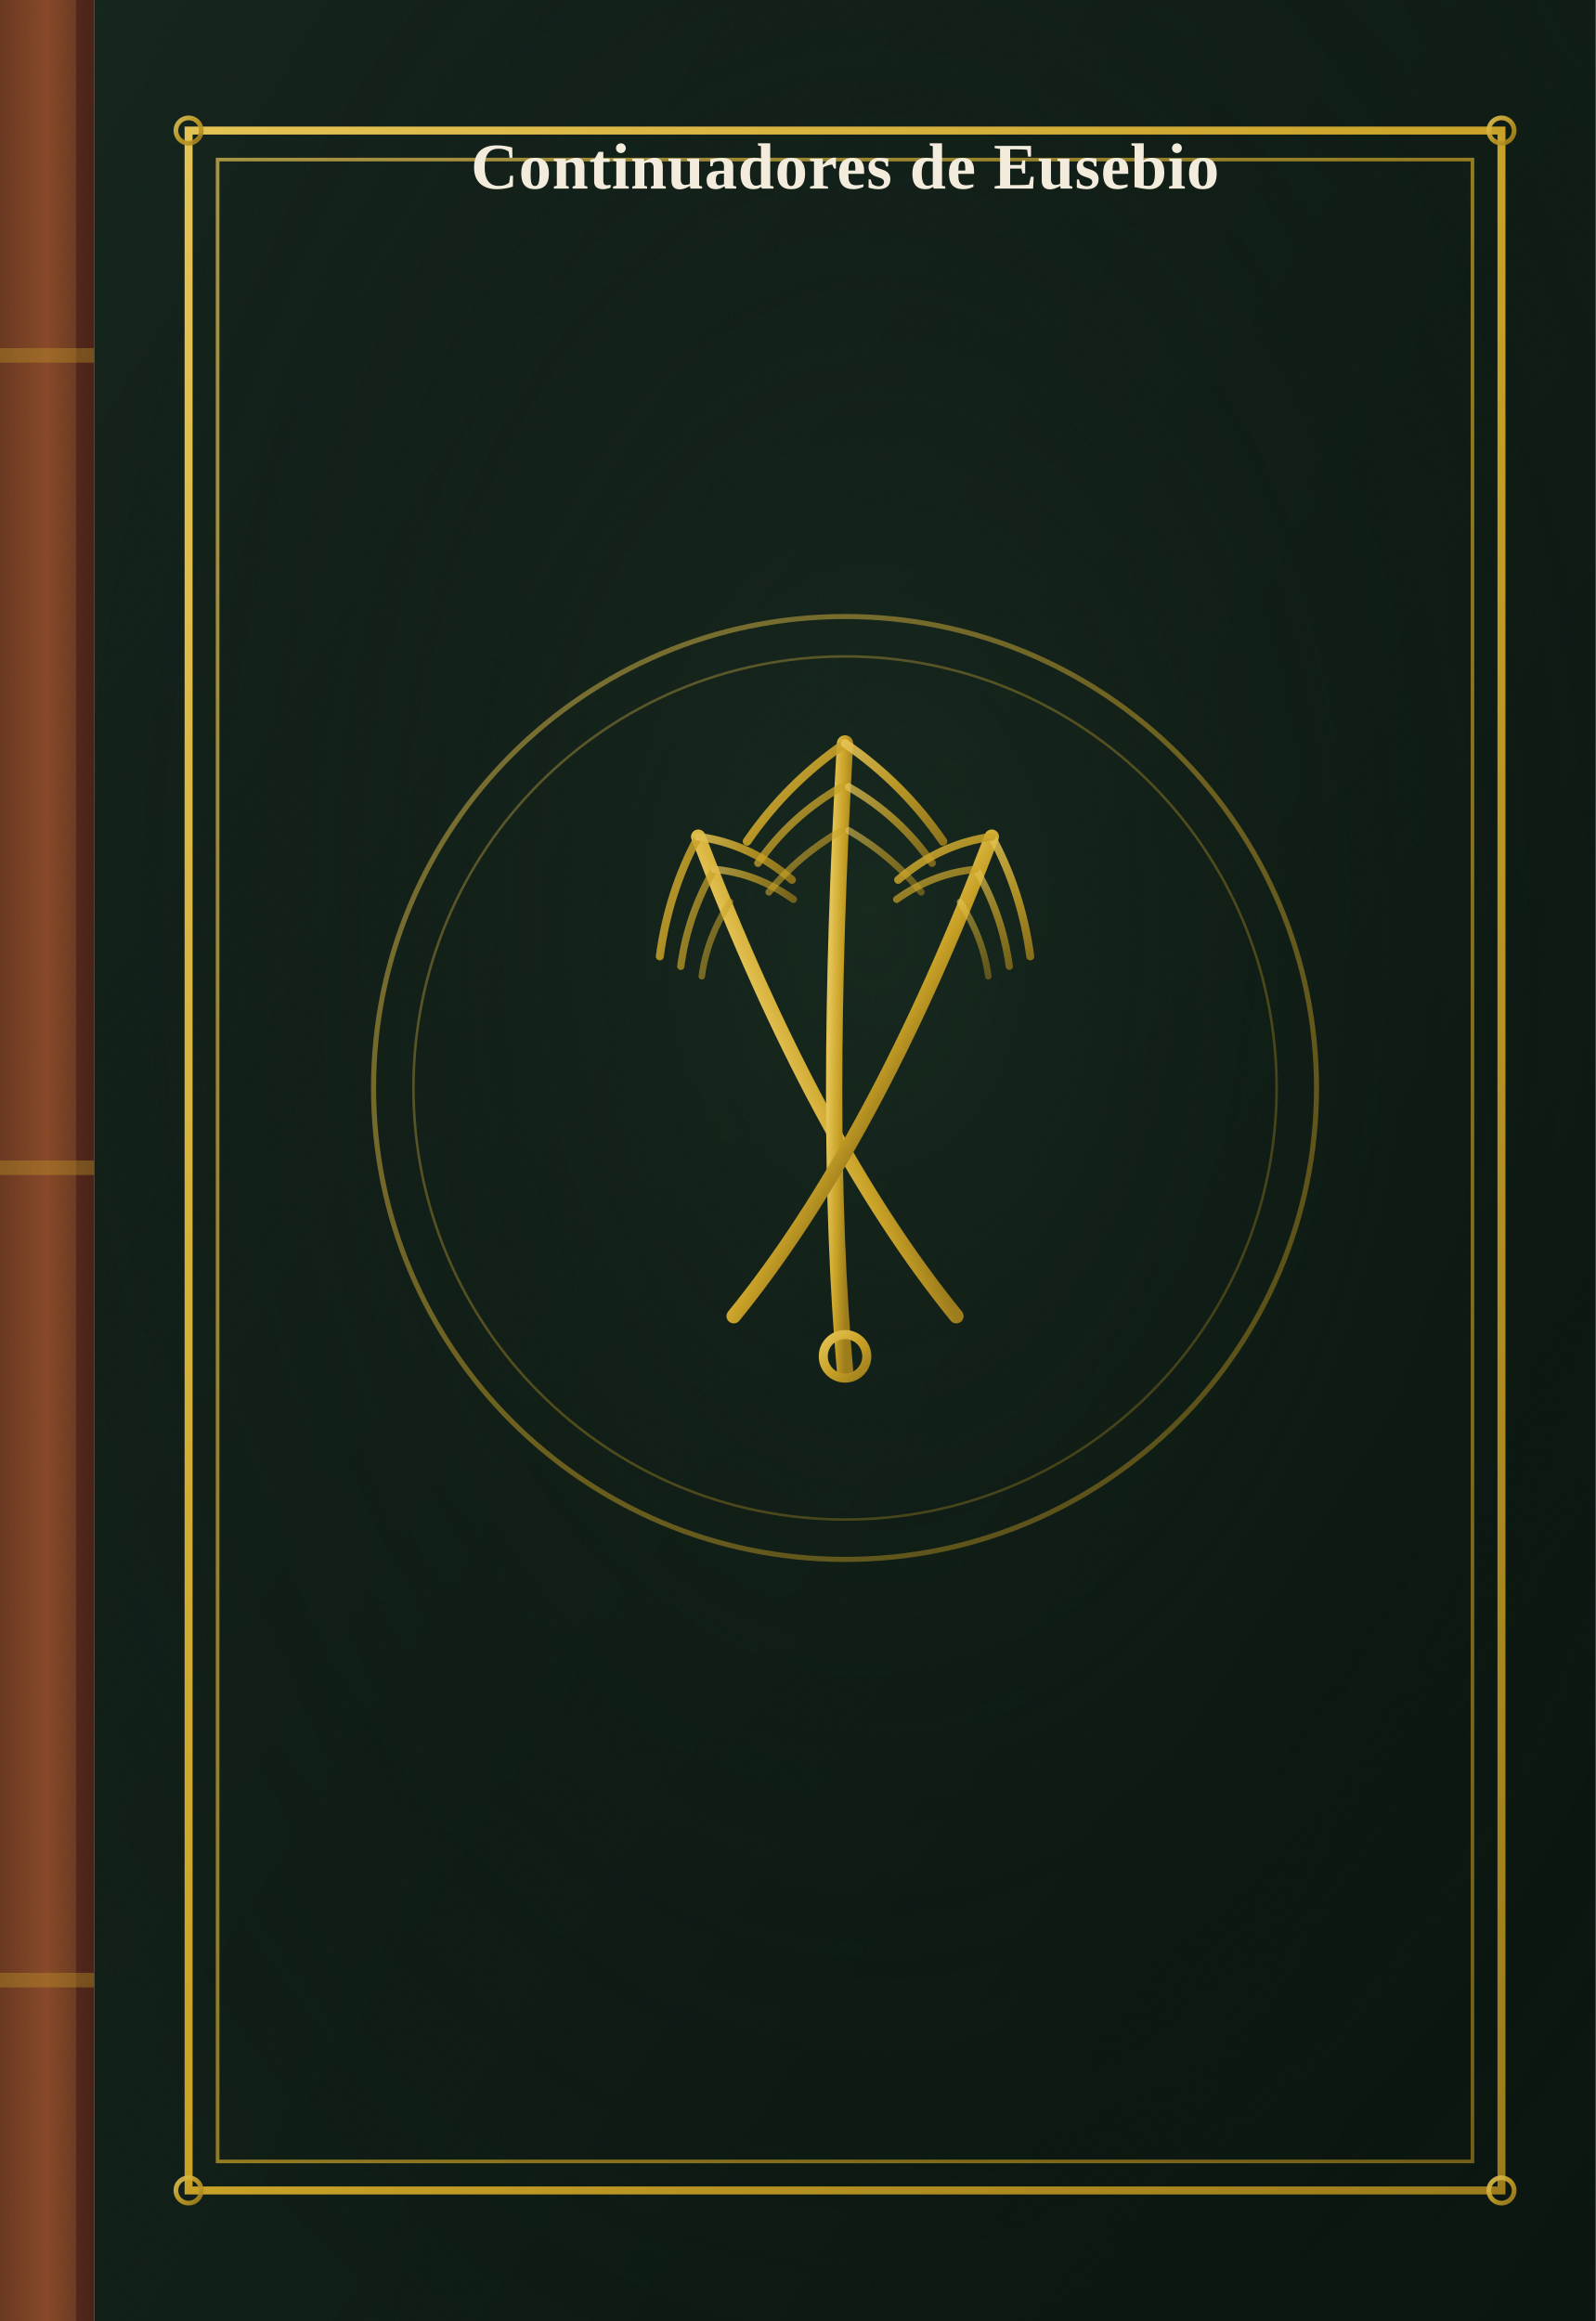
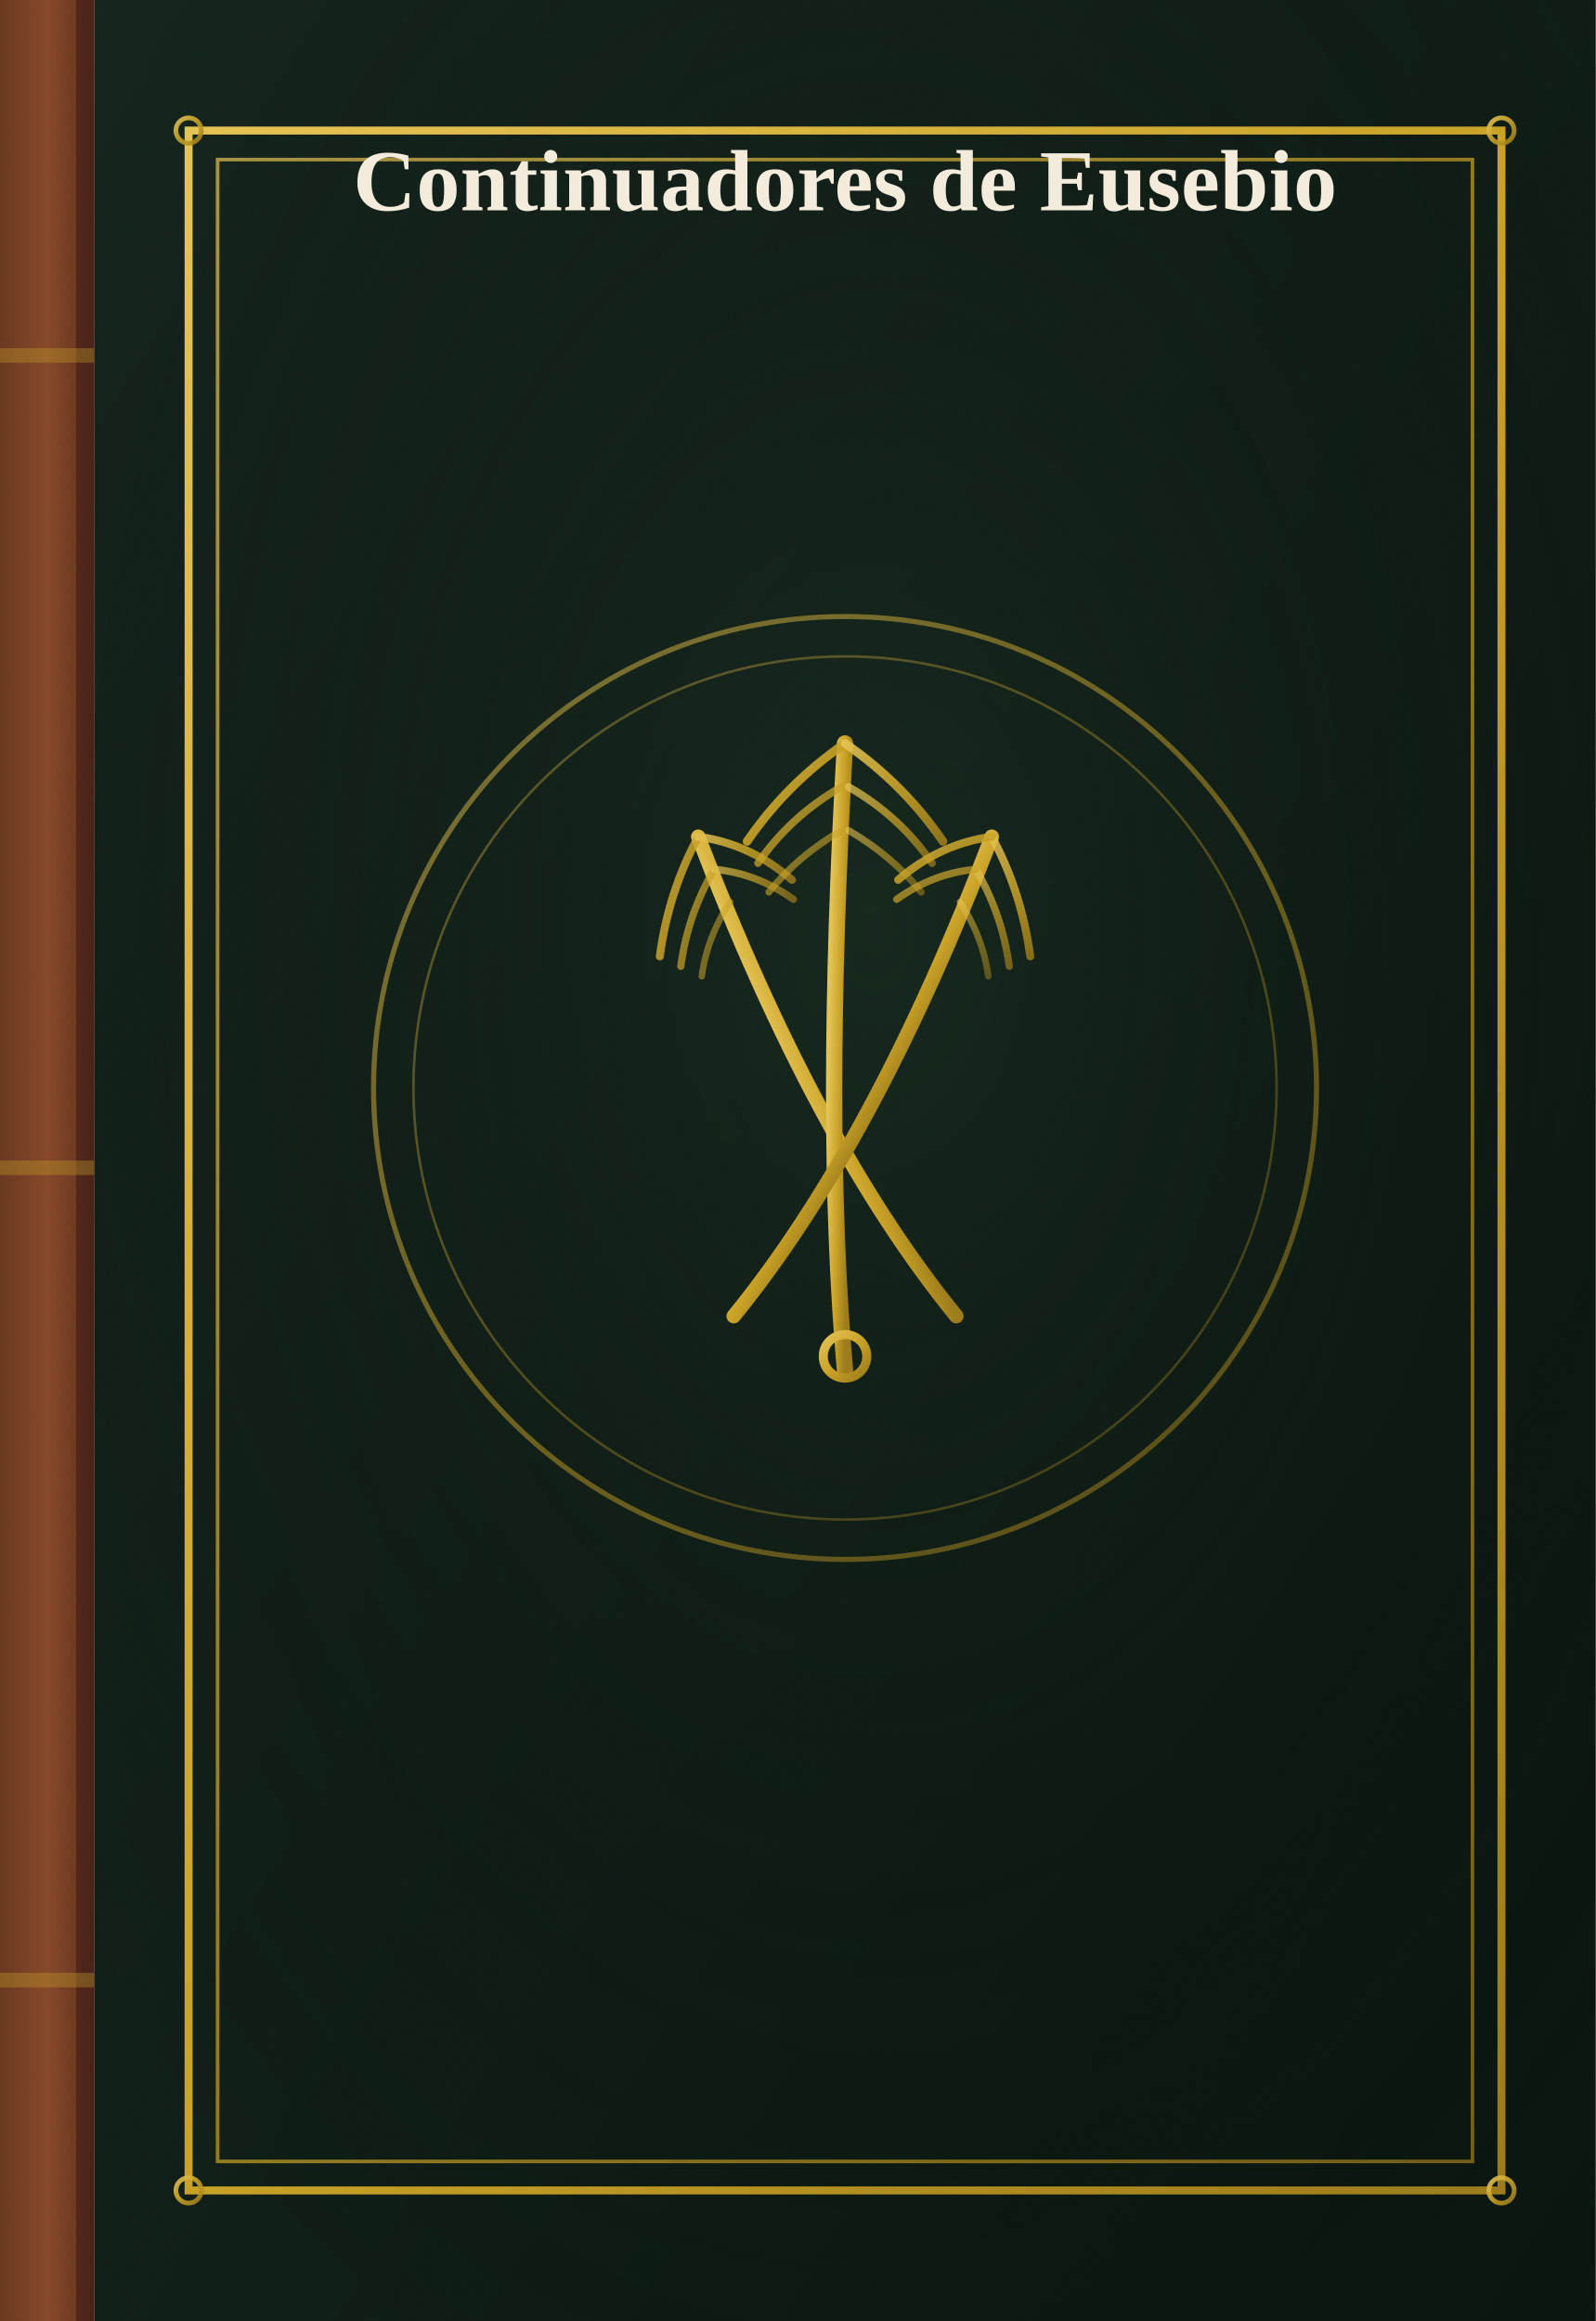
<svg xmlns="http://www.w3.org/2000/svg" width="440" height="640" viewBox="0 0 440 640">
  <defs>
    <linearGradient id="coverGrad" x1="0%" y1="0%" x2="100%" y2="100%">
      <stop offset="0%" stop-color="#17281F" />
      <stop offset="55%" stop-color="#101F17" />
      <stop offset="100%" stop-color="#0A160F" />
    </linearGradient>
    <radialGradient id="vignette" cx="52%" cy="40%" r="70%">
      <stop offset="0%" stop-color="#1E3326" stop-opacity="0.5" />
      <stop offset="100%" stop-color="#000000" stop-opacity="0" />
    </radialGradient>
    <linearGradient id="spineGrad" x1="0%" y1="0%" x2="100%" y2="0%">
      <stop offset="0%" stop-color="#6B3A22" />
      <stop offset="50%" stop-color="#8A4A2A" />
      <stop offset="100%" stop-color="#5C331E" />
    </linearGradient>
    <linearGradient id="goldLine" x1="0%" y1="0%" x2="100%" y2="100%">
      <stop offset="0%" stop-color="#E4C355" />
      <stop offset="50%" stop-color="#C9A227" />
      <stop offset="100%" stop-color="#9C7C1C" />
    </linearGradient>
    <filter id="softGrain">
      <feTurbulence type="fractalNoise" baseFrequency="0.9" numOctaves="2" result="noise" />
      <feColorMatrix in="noise" type="matrix" values="0 0 0 0 0  0 0 0 0 0  0 0 0 0 0  0 0 0 0.03 0" />
    </filter>
  </defs>
  <rect x="0" y="0" width="26" height="640" fill="url(#spineGrad)" />
  <rect x="21" y="0" width="5" height="640" fill="#3A1414" opacity="0.5" />
  <rect x="0" y="96" width="26" height="4" fill="#C9A227" opacity="0.35" />
  <rect x="0" y="320" width="26" height="4" fill="#C9A227" opacity="0.35" />
  <rect x="0" y="544" width="26" height="4" fill="#C9A227" opacity="0.35" />
  <rect x="26" y="0" width="414" height="640" fill="url(#coverGrad)" />
  <rect x="26" y="0" width="414" height="640" fill="url(#vignette)" />
  <rect x="26" y="0" width="414" height="640" filter="url(#softGrain)" />
  <rect x="52" y="36" width="362" height="568" fill="none" stroke="url(#goldLine)" stroke-width="2.2" />
  <rect x="60" y="44" width="346" height="552" fill="none" stroke="url(#goldLine)" stroke-width="1" opacity="0.7" />
  <g stroke="url(#goldLine)" stroke-width="1.3" fill="none" opacity="0.9">
    <circle cx="52" cy="36" r="3.5" />
    <circle cx="414" cy="36" r="3.5" />
    <circle cx="52" cy="604" r="3.5" />
    <circle cx="414" cy="604" r="3.5" />
  </g>
-   <text x="233" y="52" text-anchor="middle" fill="#F3ECDC" font-family="Georgia, 'Times New Roman', serif" font-size="18" font-weight="700" letter-spacing="0.2">
+   <text x="233" y="58" text-anchor="middle" fill="#F3ECDC" font-family="Georgia, 'Times New Roman', serif" font-size="24" font-weight="700" letter-spacing="0.1">
    <tspan x="233" dy="0">Continuadores de Eusebio</tspan>
  </text>
-   <line x1="80" y1="68" x2="386" y2="68" stroke="url(#goldLine)" stroke-width="0.8" opacity="0.45" />
+   <line x1="70" y1="76" x2="396" y2="76" stroke="url(#goldLine)" stroke-width="0.8" opacity="0.45" />
  <g transform="translate(233,300)">
    <circle r="130" fill="none" stroke="url(#goldLine)" stroke-width="1.4" opacity="0.5" />
    <circle r="119" fill="none" stroke="url(#goldLine)" stroke-width="0.7" opacity="0.35" />
    <g stroke="url(#goldLine)" fill="none" stroke-linecap="round">
      <g transform="rotate(-26)">
        <path d="M 0 70 Q -14 10 -6 -80" stroke-width="4" />
        <path d="M -6 -80 Q -20 -70 -30 -55" stroke-width="2.2" opacity="0.85" />
        <path d="M -6 -70 Q -18 -62 -26 -50" stroke-width="2" opacity="0.7" />
        <path d="M -6 -60 Q -16 -54 -22 -45" stroke-width="1.8" opacity="0.55" />
        <path d="M -6 -80 Q 6 -72 12 -58" stroke-width="2.2" opacity="0.85" />
        <path d="M -6 -70 Q 4 -64 10 -53" stroke-width="2" opacity="0.7" />
      </g>
      <g>
        <path d="M 0 78 Q -6 10 0 -95" stroke-width="4.5" />
        <path d="M 0 -95 Q -16 -84 -27 -68" stroke-width="2.4" opacity="0.9" />
        <path d="M -1 -83 Q -15 -75 -24 -62" stroke-width="2.1" opacity="0.75" />
        <path d="M -1 -71 Q -13 -64 -21 -54" stroke-width="1.9" opacity="0.6" />
        <path d="M 0 -95 Q 16 -84 27 -68" stroke-width="2.4" opacity="0.9" />
        <path d="M 1 -83 Q 15 -75 24 -62" stroke-width="2.1" opacity="0.75" />
        <path d="M 1 -71 Q 13 -64 21 -54" stroke-width="1.9" opacity="0.6" />
      </g>
      <g transform="rotate(26)">
        <path d="M 0 70 Q 14 10 6 -80" stroke-width="4" />
        <path d="M 6 -80 Q 20 -70 30 -55" stroke-width="2.2" opacity="0.85" />
        <path d="M 6 -70 Q 18 -62 26 -50" stroke-width="2" opacity="0.7" />
        <path d="M 6 -60 Q 16 -54 22 -45" stroke-width="1.8" opacity="0.55" />
        <path d="M 6 -80 Q -6 -72 -12 -58" stroke-width="2.2" opacity="0.85" />
        <path d="M 6 -70 Q -4 -64 -10 -53" stroke-width="2" opacity="0.7" />
      </g>
    </g>
    <circle cy="74" r="6" fill="none" stroke="url(#goldLine)" stroke-width="2.5" />
  </g>
  <line x1="120" y1="500" x2="346" y2="500" stroke="url(#goldLine)" stroke-width="1" opacity="0.4" />
</svg>
